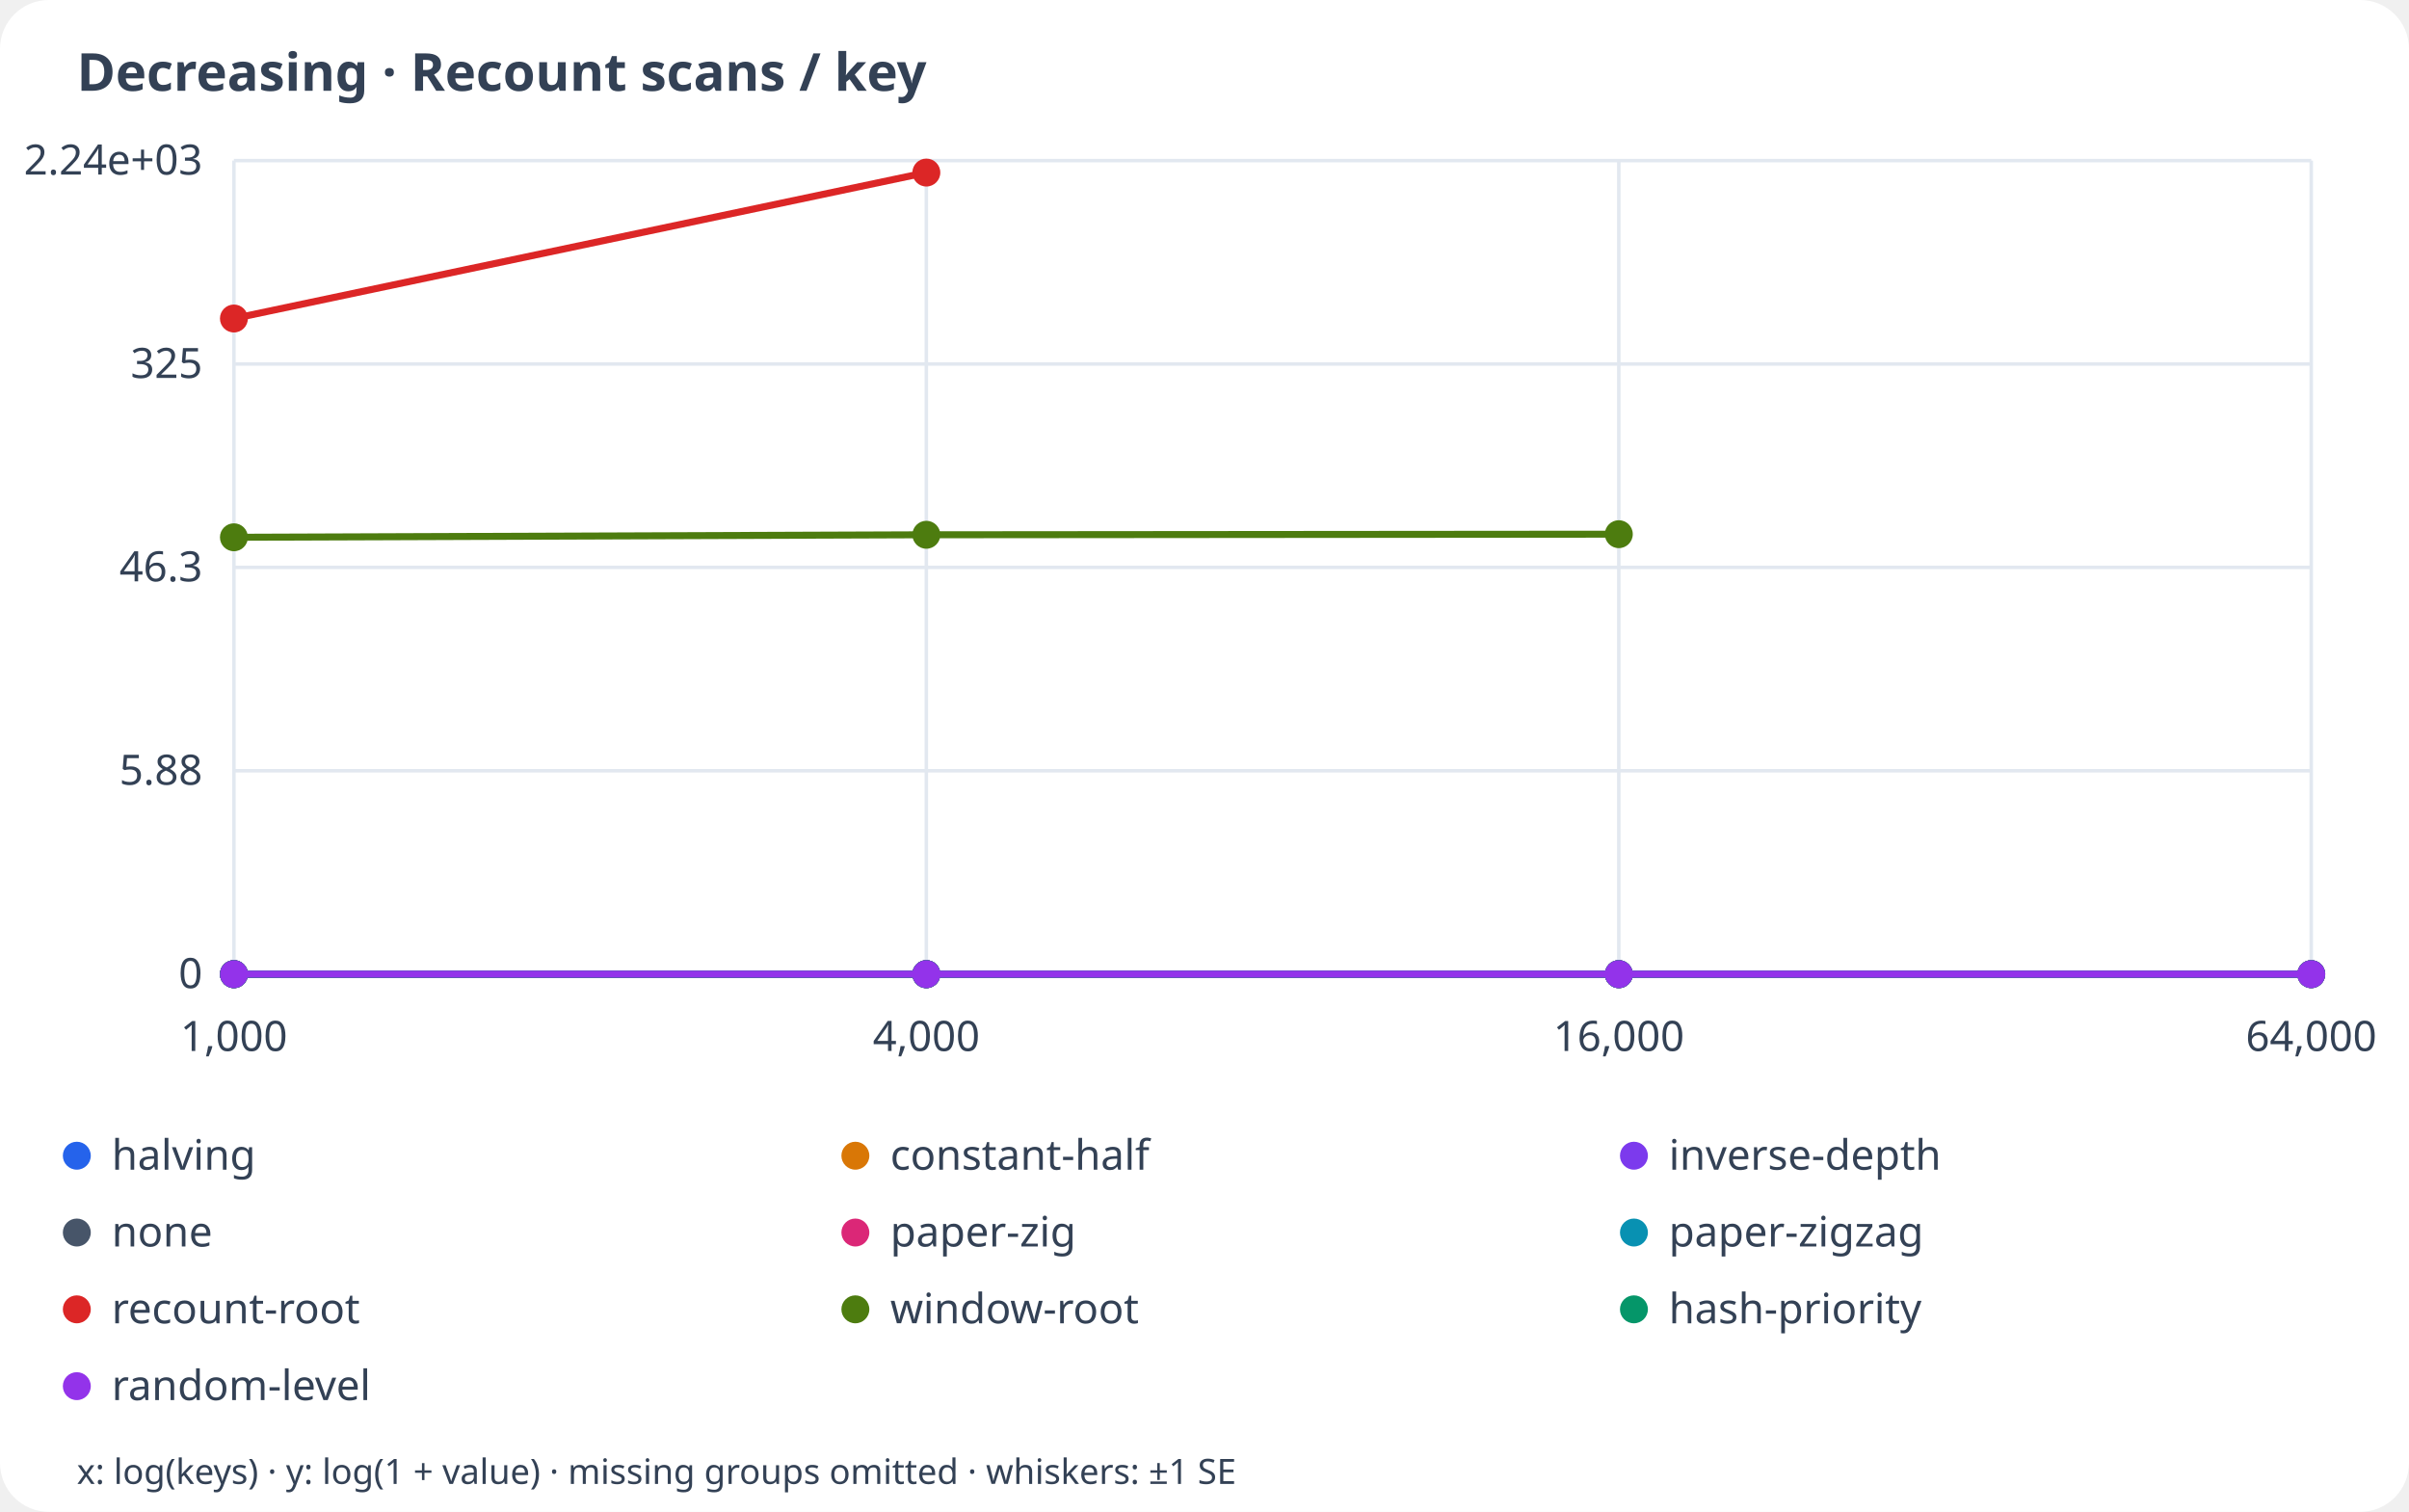
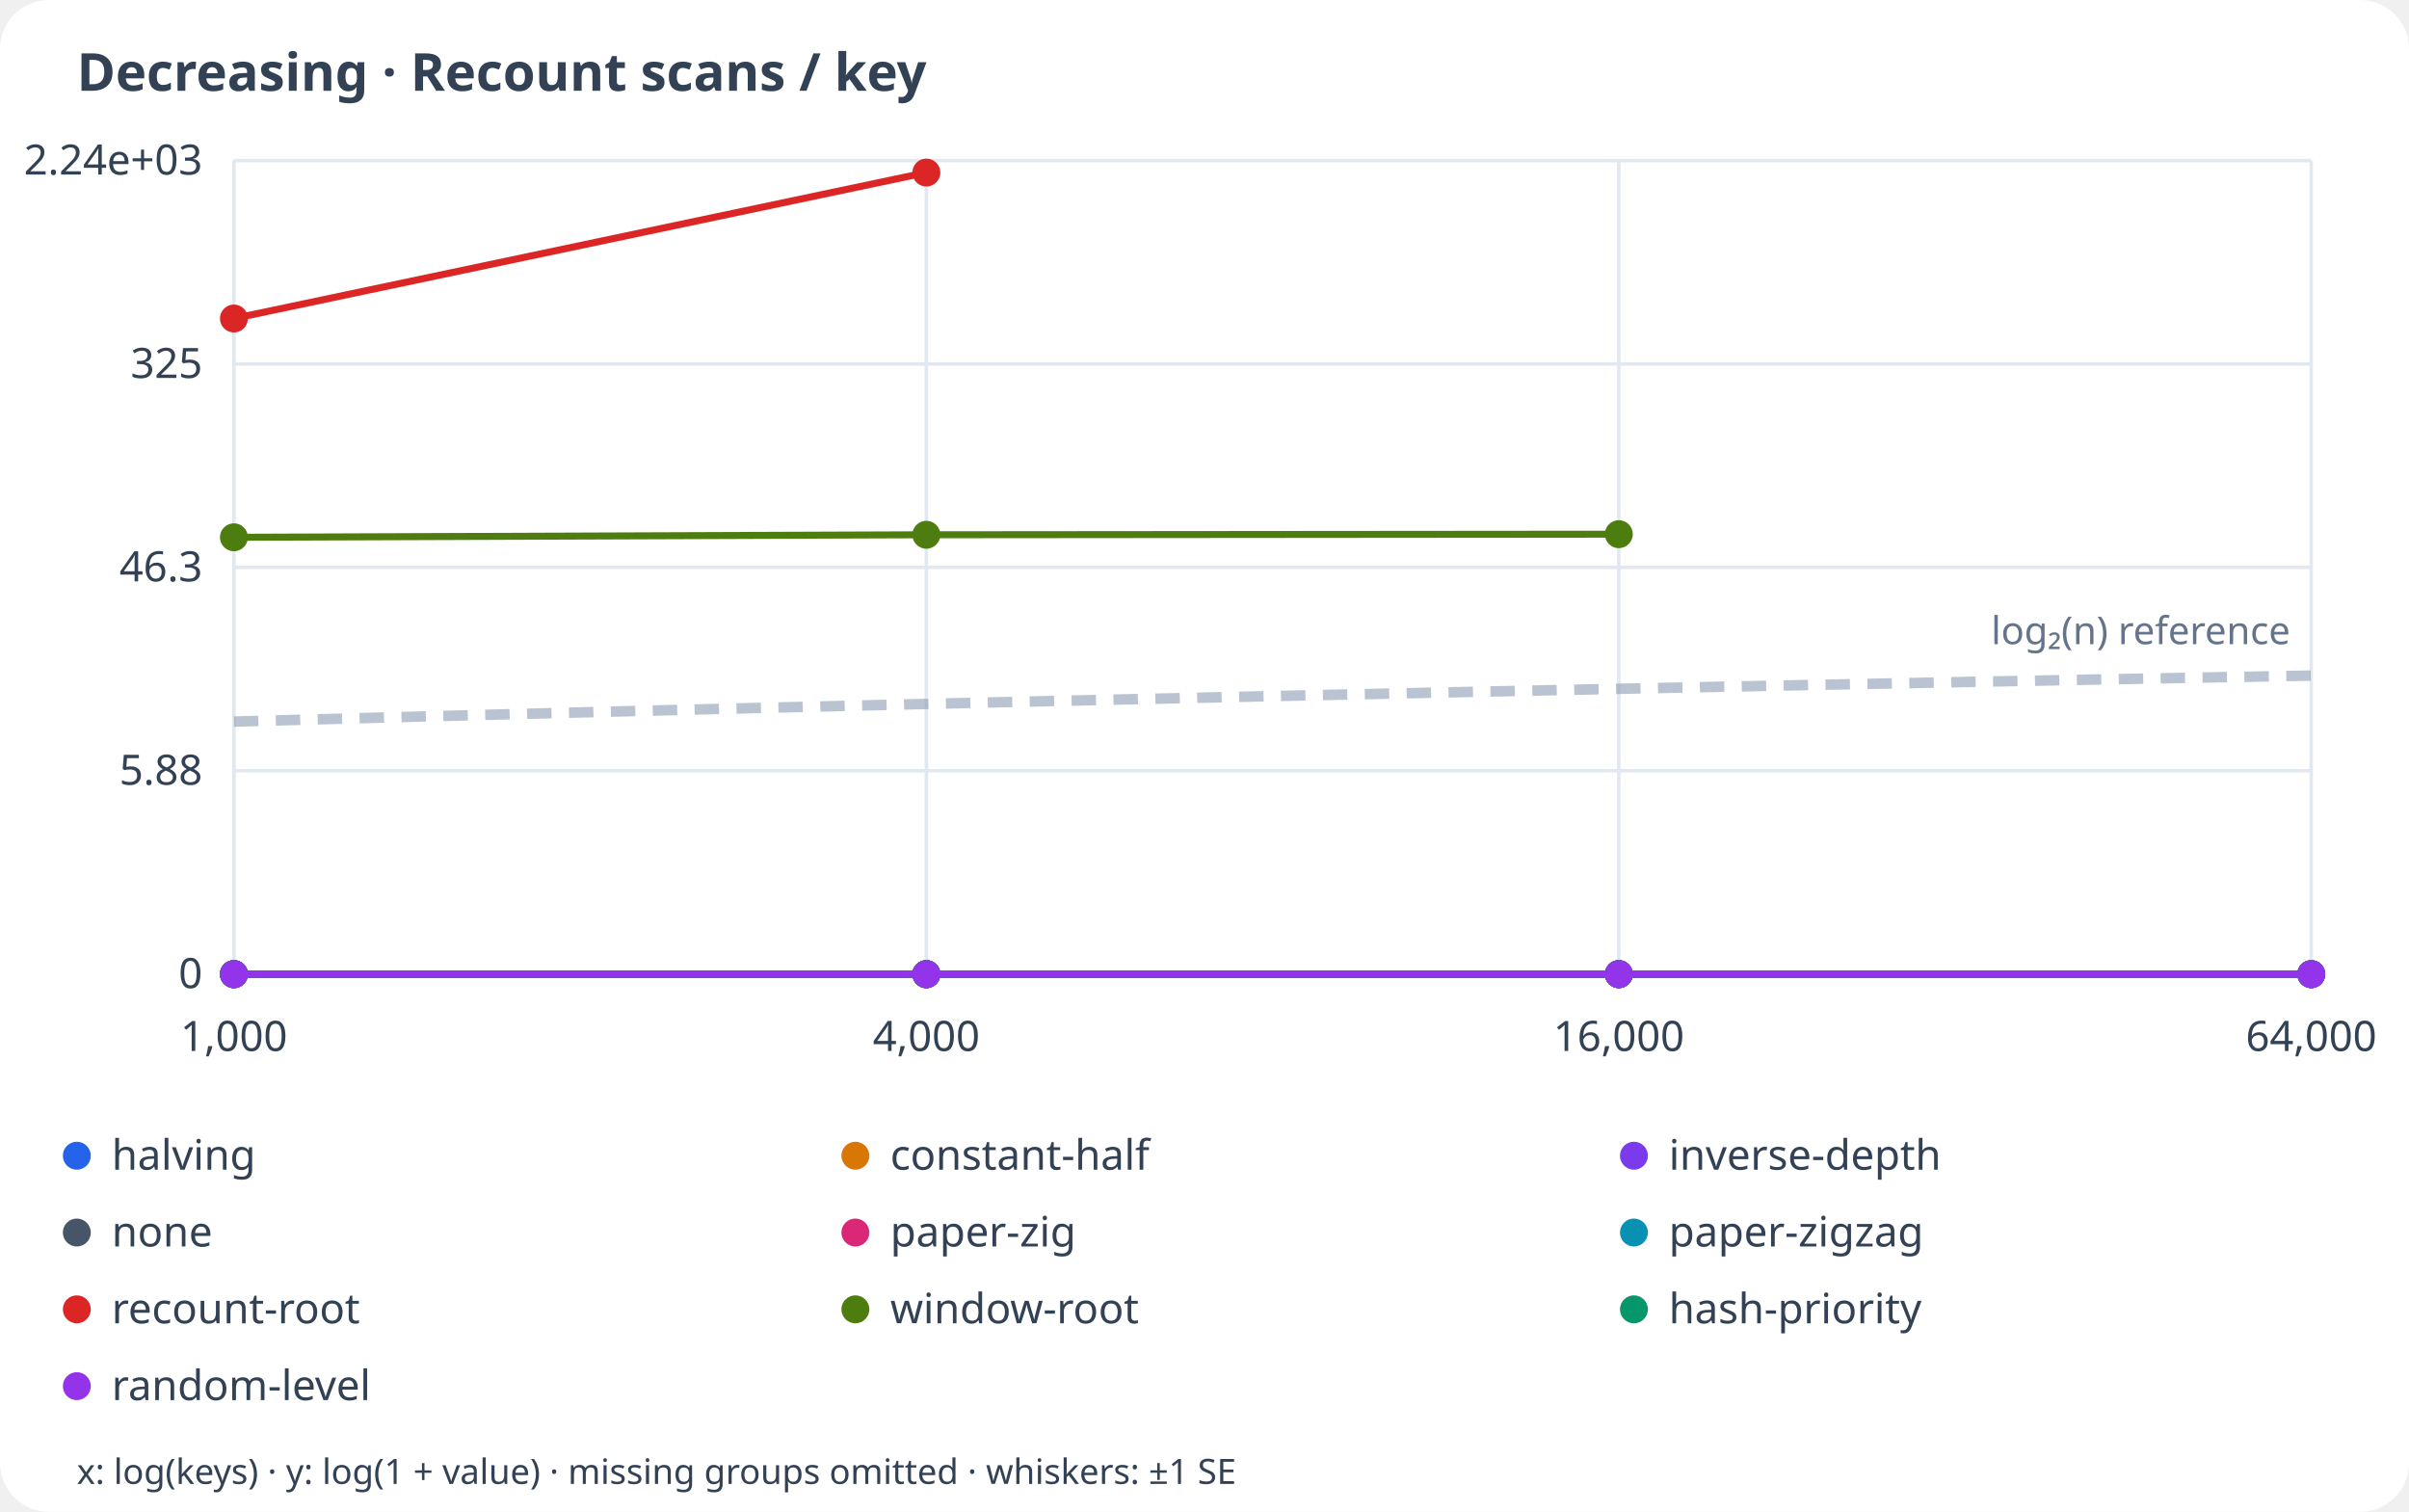
<svg xmlns="http://www.w3.org/2000/svg" viewBox="0 0 690 433" role="img" aria-labelledby="title desc">
  <style>text{font:12px system-ui,sans-serif;fill:#334155}.grid{stroke:#e2e8f0}path,line{vector-effect:non-scaling-stroke}</style>
  <rect width="690" height="433" rx="14" fill="white" />
  <text x="22" y="26" style="font-size:15px;font-weight:650">Decreasing · Recount scans / key</text>
  <line class="grid" x1="67" x2="662" y1="279.00" y2="279.00" />
  <text x="58" y="283.00" text-anchor="end">0</text>
  <line class="grid" x1="67" x2="662" y1="220.75" y2="220.75" />
  <text x="58" y="224.75" text-anchor="end">5.88</text>
  <line class="grid" x1="67" x2="662" y1="162.50" y2="162.50" />
  <text x="58" y="166.50" text-anchor="end">46.3</text>
  <line class="grid" x1="67" x2="662" y1="104.25" y2="104.25" />
  <text x="58" y="108.25" text-anchor="end">325</text>
  <line class="grid" x1="67" x2="662" y1="46.00" y2="46.00" />
  <text x="58" y="50.00" text-anchor="end">2.24e+03</text>
  <line class="grid" x1="67.00" x2="67.00" y1="46" y2="279" />
  <text x="67.00" y="301" text-anchor="middle">1,000</text>
  <line class="grid" x1="265.33" x2="265.33" y1="46" y2="279" />
  <text x="265.33" y="301" text-anchor="middle">4,000</text>
  <line class="grid" x1="463.67" x2="463.67" y1="46" y2="279" />
  <text x="463.67" y="301" text-anchor="middle">16,000</text>
  <line class="grid" x1="662.00" x2="662.00" y1="46" y2="279" />
  <text x="662.00" y="301" text-anchor="middle">64,000</text>
+   <path class="log-reference" d="M67.00,206.67 L72.95,206.51 L78.90,206.35 L84.85,206.18 L90.80,206.02 L96.75,205.86 L102.70,205.70 L108.65,205.54 L114.60,205.38 L120.55,205.22 L126.50,205.07 L132.45,204.91 L138.40,204.75 L144.35,204.60 L150.30,204.45 L156.25,204.29 L162.20,204.14 L168.15,203.99 L174.10,203.84 L180.05,203.69 L186.00,203.54 L191.95,203.39 L197.90,203.24 L203.85,203.09 L209.80,202.95 L215.75,202.80 L221.70,202.66 L227.65,202.51 L233.60,202.37 L239.55,202.23 L245.50,202.08 L251.45,201.94 L257.40,201.80 L263.35,201.66 L269.30,201.52 L275.25,201.38 L281.20,201.24 L287.15,201.11 L293.10,200.97 L299.05,200.83 L305.00,200.70 L310.95,200.56 L316.90,200.43 L322.85,200.29 L328.80,200.16 L334.75,200.03 L340.70,199.89 L346.65,199.76 L352.60,199.63 L358.55,199.50 L364.50,199.37 L370.45,199.24 L376.40,199.11 L382.35,198.98 L388.30,198.86 L394.25,198.73 L400.20,198.60 L406.15,198.48 L412.10,198.35 L418.05,198.23 L424.00,198.10 L429.95,197.98 L435.90,197.85 L441.85,197.73 L447.80,197.61 L453.75,197.49 L459.70,197.36 L465.65,197.24 L471.60,197.12 L477.55,197.00 L483.50,196.88 L489.45,196.76 L495.40,196.64 L501.35,196.53 L507.30,196.41 L513.25,196.29 L519.20,196.17 L525.15,196.06 L531.10,195.94 L537.05,195.83 L543.00,195.71 L548.95,195.60 L554.90,195.48 L560.85,195.37 L566.80,195.25 L572.75,195.14 L578.70,195.03 L584.65,194.92 L590.60,194.80 L596.55,194.69 L602.50,194.58 L608.45,194.47 L614.40,194.36 L620.35,194.25 L626.30,194.14 L632.25,194.03 L638.20,193.92 L644.15,193.82 L650.10,193.71 L656.05,193.60 L662.00,193.49" stroke="#94a3b8" stroke-width="3" stroke-dasharray="7 5" opacity="0.65" fill="none" />
+   <text x="656" y="184.49" text-anchor="end" style="fill:#64748b;font-size:11px">log₂(n) reference</text>
  <path d="M67.00,279.00V279.00 M64.00,279.00h6 M64.00,279.00h6" stroke="#2563eb" fill="none" />
  <circle cx="67.00" cy="279.00" r="4" fill="#2563eb" />
  <path d="M67.00,279.00 L265.33,279.00" stroke="#2563eb" stroke-width="2" fill="none" />
  <path d="M265.33,279.00V279.00 M262.33,279.00h6 M262.33,279.00h6" stroke="#2563eb" fill="none" />
  <circle cx="265.33" cy="279.00" r="4" fill="#2563eb" />
  <path d="M265.33,279.00 L463.67,279.00" stroke="#2563eb" stroke-width="2" fill="none" />
  <path d="M463.67,279.00V279.00 M460.67,279.00h6 M460.67,279.00h6" stroke="#2563eb" fill="none" />
  <circle cx="463.67" cy="279.00" r="4" fill="#2563eb" />
  <circle cx="22" cy="331" r="4" fill="#2563eb" />
  <text x="32" y="335">halving</text>
  <path d="M67.00,279.00V279.00 M64.00,279.00h6 M64.00,279.00h6" stroke="#d97706" fill="none" />
  <circle cx="67.00" cy="279.00" r="4" fill="#d97706" />
  <path d="M67.00,279.00 L265.33,279.00" stroke="#d97706" stroke-width="2" fill="none" />
  <path d="M265.33,279.00V279.00 M262.33,279.00h6 M262.33,279.00h6" stroke="#d97706" fill="none" />
  <circle cx="265.33" cy="279.00" r="4" fill="#d97706" />
  <path d="M265.33,279.00 L463.67,279.00" stroke="#d97706" stroke-width="2" fill="none" />
  <path d="M463.67,279.00V279.00 M460.67,279.00h6 M460.67,279.00h6" stroke="#d97706" fill="none" />
  <circle cx="463.67" cy="279.00" r="4" fill="#d97706" />
  <path d="M463.67,279.00 L662.00,279.00" stroke="#d97706" stroke-width="2" fill="none" />
  <path d="M662.00,279.00V279.00 M659.00,279.00h6 M659.00,279.00h6" stroke="#d97706" fill="none" />
  <circle cx="662.00" cy="279.00" r="4" fill="#d97706" />
  <circle cx="245" cy="331" r="4" fill="#d97706" />
  <text x="255" y="335">constant-half</text>
  <path d="M67.00,279.00V279.00 M64.00,279.00h6 M64.00,279.00h6" stroke="#7c3aed" fill="none" />
  <circle cx="67.00" cy="279.00" r="4" fill="#7c3aed" />
  <path d="M67.00,279.00 L265.33,279.00" stroke="#7c3aed" stroke-width="2" fill="none" />
  <path d="M265.33,279.00V279.00 M262.33,279.00h6 M262.33,279.00h6" stroke="#7c3aed" fill="none" />
  <circle cx="265.33" cy="279.00" r="4" fill="#7c3aed" />
  <path d="M265.33,279.00 L463.67,279.00" stroke="#7c3aed" stroke-width="2" fill="none" />
  <path d="M463.67,279.00V279.00 M460.67,279.00h6 M460.67,279.00h6" stroke="#7c3aed" fill="none" />
  <circle cx="463.67" cy="279.00" r="4" fill="#7c3aed" />
  <path d="M463.67,279.00 L662.00,279.00" stroke="#7c3aed" stroke-width="2" fill="none" />
  <path d="M662.00,279.00V279.00 M659.00,279.00h6 M659.00,279.00h6" stroke="#7c3aed" fill="none" />
  <circle cx="662.00" cy="279.00" r="4" fill="#7c3aed" />
  <circle cx="468" cy="331" r="4" fill="#7c3aed" />
  <text x="478" y="335">inverse-depth</text>
  <path d="M67.00,279.00V279.00 M64.00,279.00h6 M64.00,279.00h6" stroke="#475569" fill="none" />
  <circle cx="67.00" cy="279.00" r="4" fill="#475569" />
  <path d="M67.00,279.00 L265.33,279.00" stroke="#475569" stroke-width="2" fill="none" />
  <path d="M265.33,279.00V279.00 M262.33,279.00h6 M262.33,279.00h6" stroke="#475569" fill="none" />
  <circle cx="265.33" cy="279.00" r="4" fill="#475569" />
  <circle cx="22" cy="353" r="4" fill="#475569" />
  <text x="32" y="357">none</text>
  <path d="M67.00,279.00V279.00 M64.00,279.00h6 M64.00,279.00h6" stroke="#db2777" fill="none" />
  <circle cx="67.00" cy="279.00" r="4" fill="#db2777" />
  <path d="M67.00,279.00 L265.33,279.00" stroke="#db2777" stroke-width="2" fill="none" />
  <path d="M265.33,279.00V279.00 M262.33,279.00h6 M262.33,279.00h6" stroke="#db2777" fill="none" />
  <circle cx="265.33" cy="279.00" r="4" fill="#db2777" />
  <path d="M265.33,279.00 L463.67,279.00" stroke="#db2777" stroke-width="2" fill="none" />
  <path d="M463.67,279.00V279.00 M460.67,279.00h6 M460.67,279.00h6" stroke="#db2777" fill="none" />
  <circle cx="463.67" cy="279.00" r="4" fill="#db2777" />
  <path d="M463.67,279.00 L662.00,279.00" stroke="#db2777" stroke-width="2" fill="none" />
  <path d="M662.00,279.00V279.00 M659.00,279.00h6 M659.00,279.00h6" stroke="#db2777" fill="none" />
  <circle cx="662.00" cy="279.00" r="4" fill="#db2777" />
  <circle cx="245" cy="353" r="4" fill="#db2777" />
  <text x="255" y="357">paper-zig</text>
  <path d="M67.00,279.00V279.00 M64.00,279.00h6 M64.00,279.00h6" stroke="#0891b2" fill="none" />
  <circle cx="67.00" cy="279.00" r="4" fill="#0891b2" />
  <path d="M67.00,279.00 L265.33,279.00" stroke="#0891b2" stroke-width="2" fill="none" />
  <path d="M265.33,279.00V279.00 M262.33,279.00h6 M262.33,279.00h6" stroke="#0891b2" fill="none" />
  <circle cx="265.33" cy="279.00" r="4" fill="#0891b2" />
  <path d="M265.33,279.00 L463.67,279.00" stroke="#0891b2" stroke-width="2" fill="none" />
  <path d="M463.67,279.00V279.00 M460.67,279.00h6 M460.67,279.00h6" stroke="#0891b2" fill="none" />
  <circle cx="463.67" cy="279.00" r="4" fill="#0891b2" />
  <path d="M463.67,279.00 L662.00,279.00" stroke="#0891b2" stroke-width="2" fill="none" />
  <path d="M662.00,279.00V279.00 M659.00,279.00h6 M659.00,279.00h6" stroke="#0891b2" fill="none" />
  <circle cx="662.00" cy="279.00" r="4" fill="#0891b2" />
  <circle cx="468" cy="353" r="4" fill="#0891b2" />
  <text x="478" y="357">paper-zigzag</text>
  <path d="M67.00,91.22V91.22 M64.00,91.22h6 M64.00,91.22h6" stroke="#dc2626" fill="none" />
  <circle cx="67.00" cy="91.22" r="4" fill="#dc2626" />
  <path d="M67.00,91.22 L265.33,49.42" stroke="#dc2626" stroke-width="2" fill="none" />
  <path d="M265.33,49.42V49.42 M262.33,49.42h6 M262.33,49.42h6" stroke="#dc2626" fill="none" />
  <circle cx="265.33" cy="49.42" r="4" fill="#dc2626" />
  <circle cx="22" cy="375" r="4" fill="#dc2626" />
  <text x="32" y="379">recount-root</text>
  <path d="M67.00,153.88V153.88 M64.00,153.88h6 M64.00,153.88h6" stroke="#4d7c0f" fill="none" />
  <circle cx="67.00" cy="153.88" r="4" fill="#4d7c0f" />
  <path d="M67.00,153.88 L265.33,153.16" stroke="#4d7c0f" stroke-width="2" fill="none" />
  <path d="M265.33,153.16V153.16 M262.33,153.16h6 M262.33,153.16h6" stroke="#4d7c0f" fill="none" />
  <circle cx="265.33" cy="153.16" r="4" fill="#4d7c0f" />
  <path d="M265.33,153.16 L463.67,152.99" stroke="#4d7c0f" stroke-width="2" fill="none" />
  <path d="M463.67,152.99V152.99 M460.67,152.99h6 M460.67,152.99h6" stroke="#4d7c0f" fill="none" />
  <circle cx="463.67" cy="152.99" r="4" fill="#4d7c0f" />
  <circle cx="245" cy="375" r="4" fill="#4d7c0f" />
  <text x="255" y="379">window-root</text>
  <path d="M67.00,279.00V279.00 M64.00,279.00h6 M64.00,279.00h6" stroke="#059669" fill="none" />
  <circle cx="67.00" cy="279.00" r="4" fill="#059669" />
  <path d="M67.00,279.00 L265.33,279.00" stroke="#059669" stroke-width="2" fill="none" />
  <path d="M265.33,279.00V279.00 M262.33,279.00h6 M262.33,279.00h6" stroke="#059669" fill="none" />
  <circle cx="265.33" cy="279.00" r="4" fill="#059669" />
  <path d="M265.33,279.00 L463.67,279.00" stroke="#059669" stroke-width="2" fill="none" />
  <path d="M463.67,279.00V279.00 M460.67,279.00h6 M460.67,279.00h6" stroke="#059669" fill="none" />
  <circle cx="463.67" cy="279.00" r="4" fill="#059669" />
  <path d="M463.67,279.00 L662.00,279.00" stroke="#059669" stroke-width="2" fill="none" />
  <path d="M662.00,279.00V279.00 M659.00,279.00h6 M659.00,279.00h6" stroke="#059669" fill="none" />
  <circle cx="662.00" cy="279.00" r="4" fill="#059669" />
  <circle cx="468" cy="375" r="4" fill="#059669" />
  <text x="478" y="379">hash-priority</text>
  <path d="M67.00,279.00V279.00 M64.00,279.00h6 M64.00,279.00h6" stroke="#9333ea" fill="none" />
  <circle cx="67.00" cy="279.00" r="4" fill="#9333ea" />
  <path d="M67.00,279.00 L265.33,279.00" stroke="#9333ea" stroke-width="2" fill="none" />
  <path d="M265.33,279.00V279.00 M262.33,279.00h6 M262.33,279.00h6" stroke="#9333ea" fill="none" />
  <circle cx="265.33" cy="279.00" r="4" fill="#9333ea" />
  <path d="M265.33,279.00 L463.67,279.00" stroke="#9333ea" stroke-width="2" fill="none" />
  <path d="M463.67,279.00V279.00 M460.67,279.00h6 M460.67,279.00h6" stroke="#9333ea" fill="none" />
  <circle cx="463.67" cy="279.00" r="4" fill="#9333ea" />
  <path d="M463.67,279.00 L662.00,279.00" stroke="#9333ea" stroke-width="2" fill="none" />
  <path d="M662.00,279.00V279.00 M659.00,279.00h6 M659.00,279.00h6" stroke="#9333ea" fill="none" />
  <circle cx="662.00" cy="279.00" r="4" fill="#9333ea" />
  <circle cx="22" cy="397" r="4" fill="#9333ea" />
  <text x="32" y="401">random-level</text>
  <text x="22" y="425" style="font-size:10px">x: log(keys) · y: log(1 + value) · missing groups omitted · whiskers: ±1 SE</text>
</svg>
